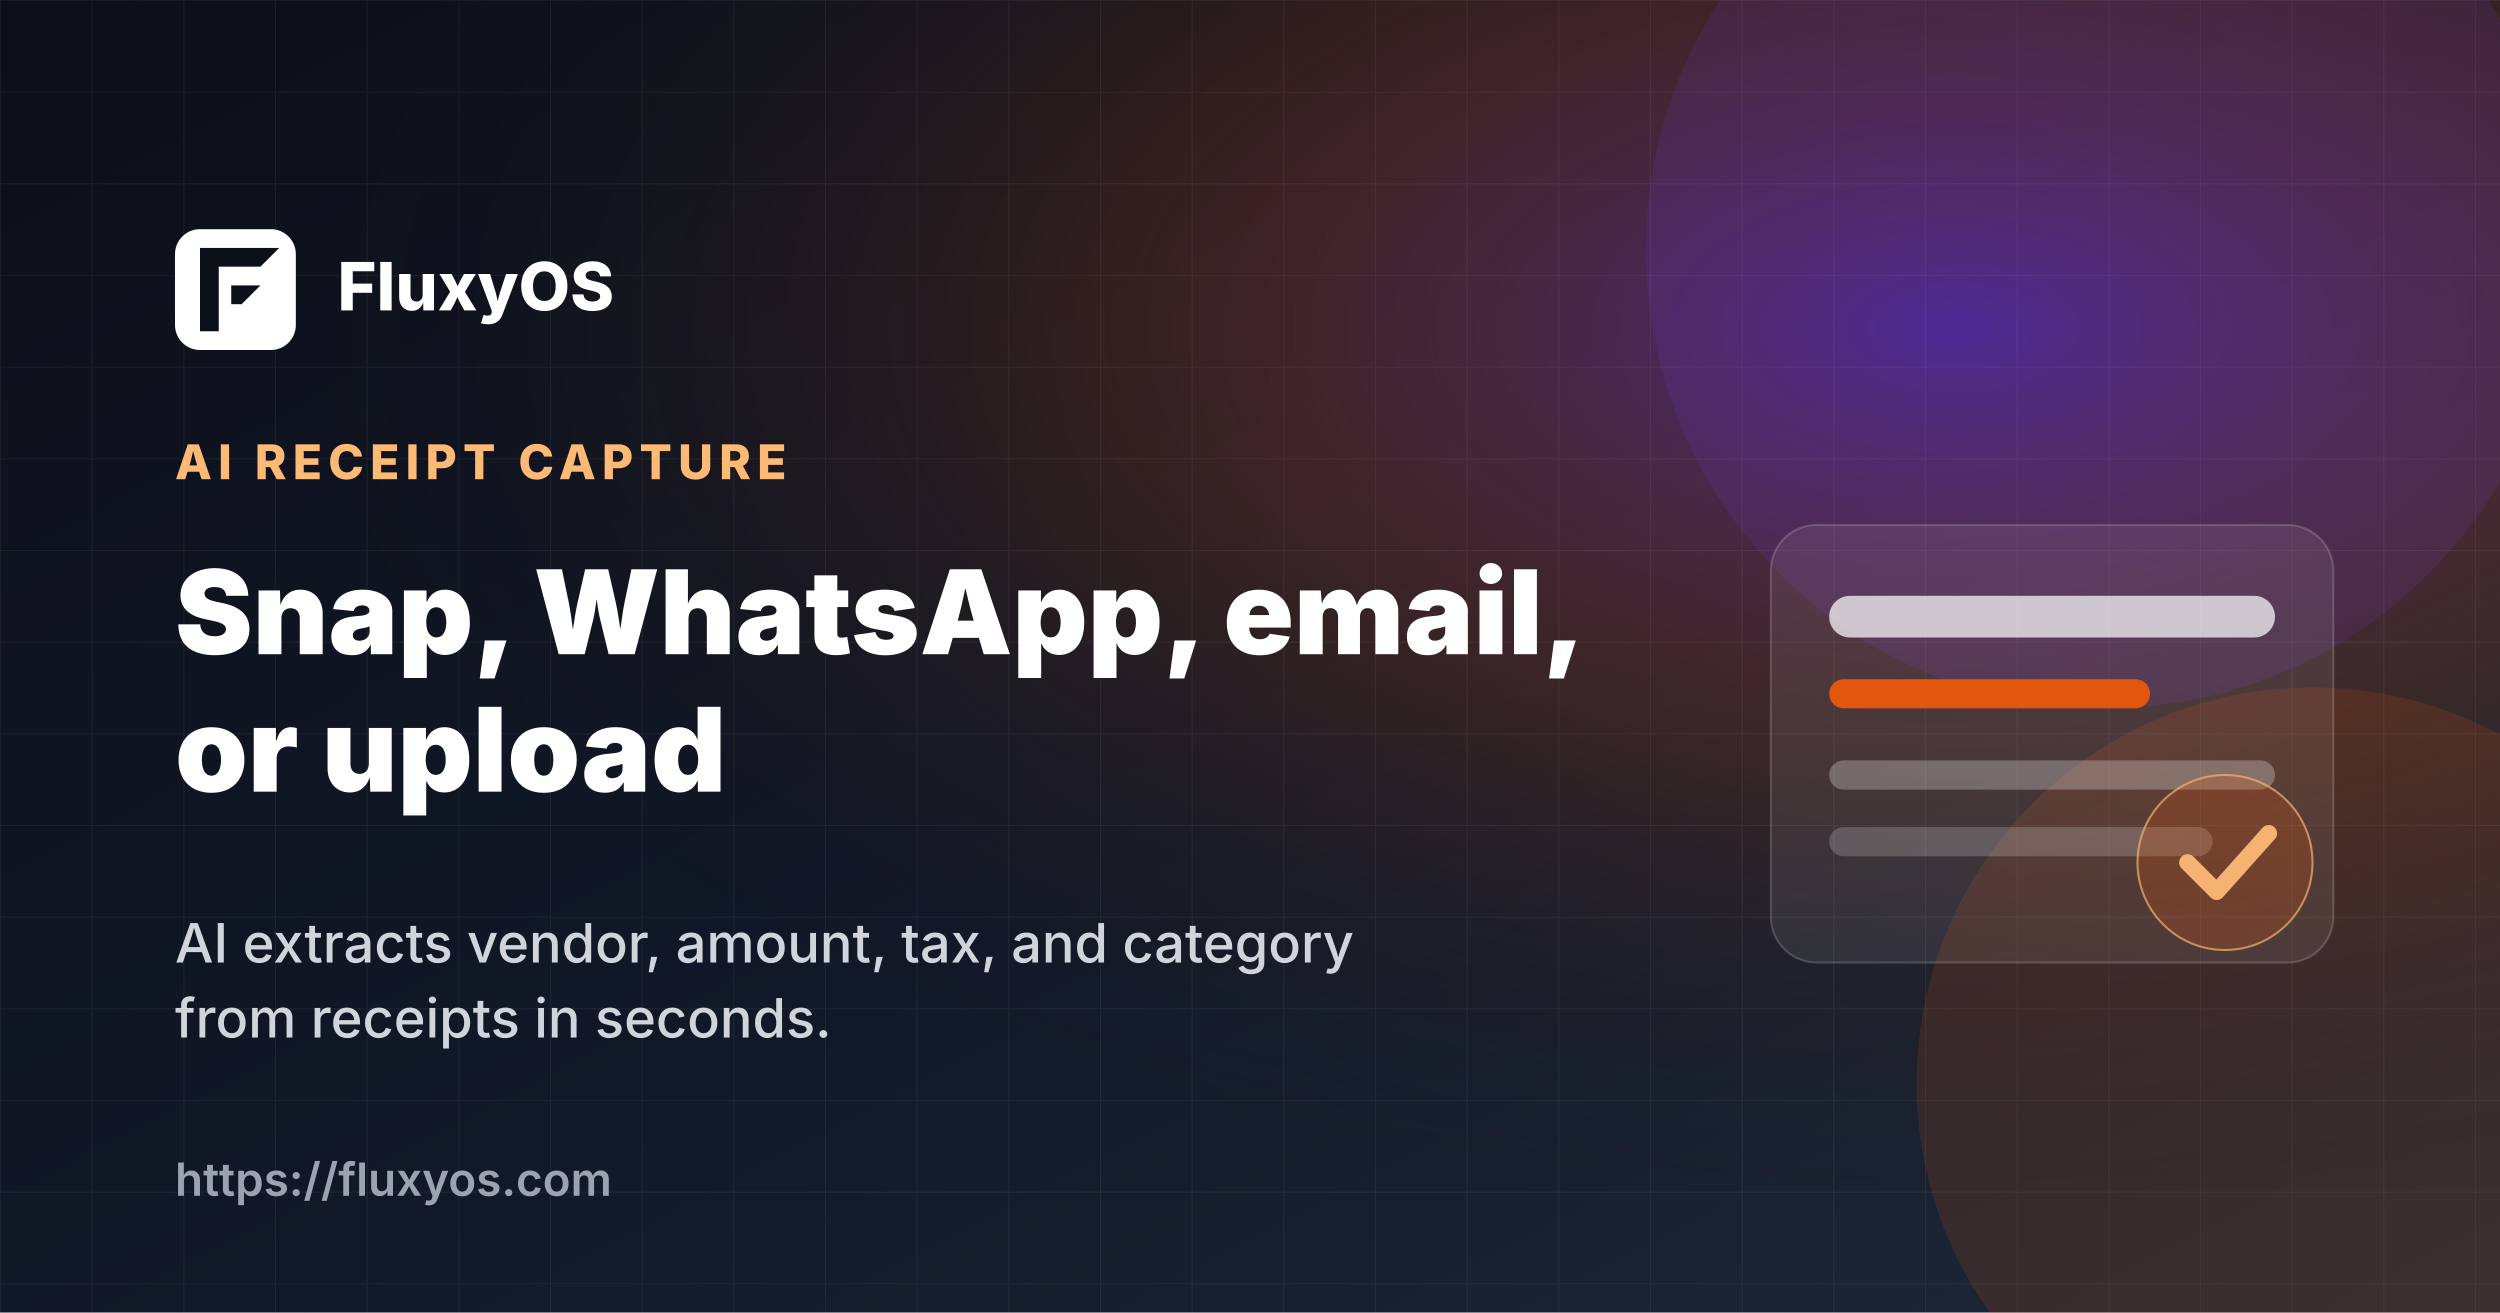
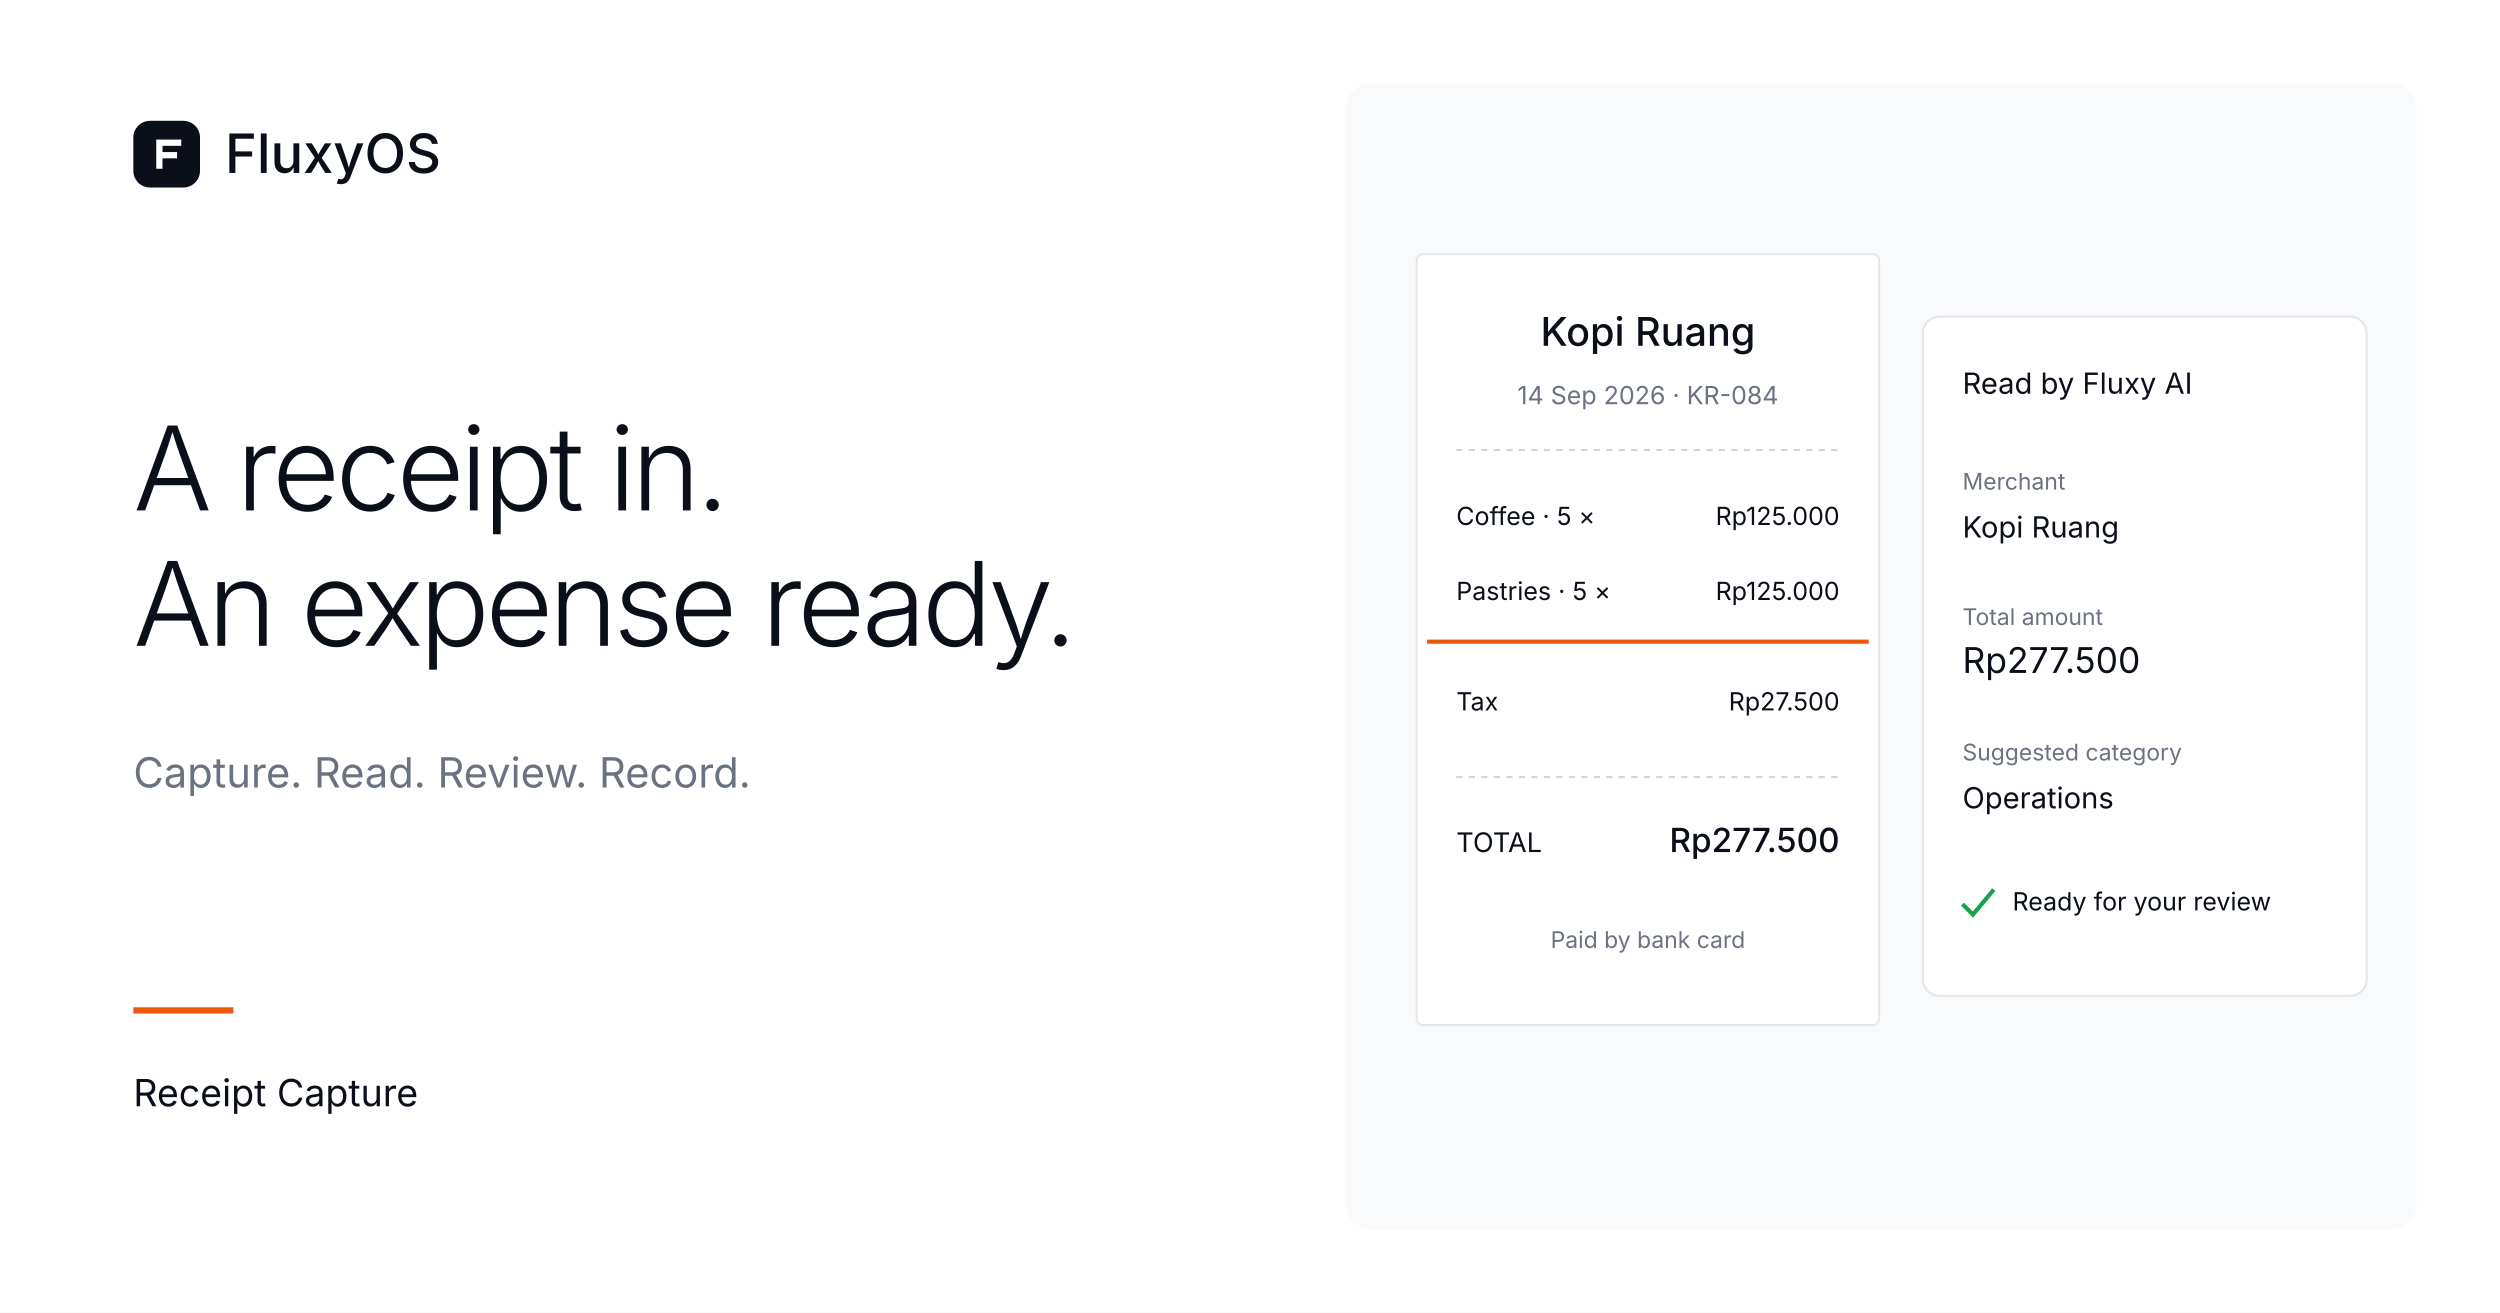
- <svg xmlns="http://www.w3.org/2000/svg" width="1200" height="630" viewBox="0 0 1200 630" role="img" aria-labelledby="title desc">
-   <defs>
-     <linearGradient id="bg" x1="0" y1="0" x2="1" y2="1">
-       <stop offset="0" stop-color="#0B0F19" />
-       <stop offset="0.55" stop-color="#111827" />
-       <stop offset="1" stop-color="#1F2937" />
-     </linearGradient>
-     <radialGradient id="glow" cx="0.78" cy="0.25" r="0.68">
-       <stop offset="0" stop-color="#7C3AED" stop-opacity="0.5" />
-       <stop offset="0.5" stop-color="#EA580C" stop-opacity="0.16" />
-       <stop offset="1" stop-color="#0B0F19" stop-opacity="0" />
-     </radialGradient>
-     <pattern id="grid" width="44" height="44" patternUnits="userSpaceOnUse">
-       <path d="M 44 0 L 0 0 0 44" fill="none" stroke="#FFFFFF" stroke-opacity="0.055" stroke-width="1" />
-     </pattern>
-   </defs>
-   <rect width="1200" height="630" fill="url(#bg)" />
-   <rect width="1200" height="630" fill="url(#glow)" />
-   <rect width="1200" height="630" fill="url(#grid)" />
-   <circle cx="1010" cy="120" r="220" fill="#7C3AED" opacity="0.12" />
-   <circle cx="1110" cy="520" r="190" fill="#EA580C" opacity="0.14" />
-   <g transform="translate(84 110)">
-     <rect x="0" y="0" width="58" height="58" rx="12" fill="#FFFFFF" />
-     <g transform="translate(2 0)">
-       <path d="M 10 9 L 48 9 L 39 18 L 19 18 L 19 49 L 10 49 Z" fill="#0B0F19" />
-       <path d="M 25 27 L 39 27 L 30 36 L 25 36 Z" fill="#0B0F19" />
-     </g>
-     <text x="78" y="39" fill="#FFFFFF" font-family="Inter, Arial, sans-serif" font-size="32" font-weight="800" letter-spacing="0">FluxyOS</text>
+ <svg xmlns="http://www.w3.org/2000/svg" width="1200" height="630" viewBox="0 0 1200 630">
+   <rect width="1200" height="630" fill="#fff" />
+   <rect x="646" y="40" width="514" height="550" rx="12" fill="#f9fafb" />
+   <g font-family="Inter, Arial, sans-serif" fill="#0b0f19">
+     <rect x="64" y="58" width="32" height="32" rx="8" fill="#0b0f19" />
+     <path d="M75 81V67h12v3h-9v3h7v3h-7v5" fill="#fff" />
+     <text x="108" y="83" font-size="26" font-weight="500">FluxyOS</text>
+     <text x="64" y="245" font-size="56" font-weight="300" letter-spacing="-2">A receipt in.</text>
+     <text x="64" y="310" font-size="56" font-weight="300" letter-spacing="-2">An expense ready.</text>
+     <text x="64" y="378" font-size="20" fill="#6b7280">Capture. Read. Review. Record.</text>
+     <path d="M64 485h48" stroke="#ea580c" stroke-width="3" />
+     <text x="64" y="531" font-size="18">Receipt Capture</text>
+     <rect x="680" y="122" width="222" height="370" rx="3" fill="#fff" stroke="#e5e7eb" />
+     <text x="791" y="166" text-anchor="middle" font-size="19" font-weight="500">Kopi Ruang</text>
+     <text x="791" y="194" text-anchor="middle" font-size="12" fill="#6b7280">14 Sep 2026 · KR-084</text>
+     <path d="M699 216h184M699 373h184" stroke="#d1d5db" stroke-dasharray="3 3" />
+     <text x="699" y="252" font-size="12">Coffee · 5 ×</text>
+     <text x="883" y="252" text-anchor="end" font-size="12">Rp125.000</text>
+     <text x="699" y="288" font-size="12">Pastries · 5 ×</text>
+     <text x="883" y="288" text-anchor="end" font-size="12">Rp125.000</text>
+     <text x="699" y="341" font-size="12">Tax</text>
+     <text x="883" y="341" text-anchor="end" font-size="12">Rp27.500</text>
+     <text x="699" y="409" font-size="13">TOTAL</text>
+     <text x="883" y="409" text-anchor="end" font-size="16" font-weight="500">Rp277.500</text>
+     <text x="791" y="455" text-anchor="middle" font-size="11" fill="#6b7280">Paid by bank card</text>
+     <path d="M685 308h212" stroke="#ea580c" stroke-width="2" />
+     <rect x="923" y="152" width="213" height="326" rx="8" fill="#fff" stroke="#e5e7eb" />
+     <text x="942" y="189" font-size="14">Read by Fluxy AI</text>
+     <text x="942" y="235" font-size="11" fill="#6b7280">Merchant</text>
+     <text x="942" y="258" font-size="14">Kopi Ruang</text>
+     <text x="942" y="300" font-size="11" fill="#6b7280">Total amount</text>
+     <text x="942" y="323" font-size="17">Rp277.500</text>
+     <text x="942" y="365" font-size="11" fill="#6b7280">Suggested category</text>
+     <text x="942" y="388" font-size="14">Operations</text>
+     <path d="m942 434 5 5 10-12" stroke="#16a34a" stroke-width="2" fill="none" />
+     <text x="966" y="437" font-size="12">Ready for your review</text>
  </g>
-   <g transform="translate(84 230)">
-     <text x="0" y="0" fill="#FDBA74" font-family="Inter, Arial, sans-serif" font-size="23" font-weight="800" letter-spacing="3">AI RECEIPT CAPTURE</text>
-     <text x="0" y="84" fill="#FFFFFF" font-family="Inter, Arial, sans-serif" font-size="56" font-weight="850" letter-spacing="0">Snap, WhatsApp, email,</text>
-     <text x="0" y="150" fill="#FFFFFF" font-family="Inter, Arial, sans-serif" font-size="56" font-weight="850" letter-spacing="0">or upload</text>
-     <text x="0" y="232" fill="#D1D5DB" font-family="Inter, Arial, sans-serif" font-size="26" font-weight="500" letter-spacing="0">AI extracts vendor, amount, tax, and category</text>
-     <text x="0" y="268" fill="#D1D5DB" font-family="Inter, Arial, sans-serif" font-size="26" font-weight="500" letter-spacing="0">from receipts in seconds.</text>
-   </g>
-   <g transform="translate(850 252)" opacity="0.95">
-     <rect x="0" y="0" width="270" height="210" rx="22" fill="#FFFFFF" fill-opacity="0.08" stroke="#FFFFFF" stroke-opacity="0.18" />
-     <rect x="28" y="34" width="214" height="20" rx="10" fill="#FFFFFF" fill-opacity="0.75" />
-     <rect x="28" y="74" width="154" height="14" rx="7" fill="#EA580C" />
-     <rect x="28" y="113" width="214" height="14" rx="7" fill="#FFFFFF" fill-opacity="0.28" />
-     <rect x="28" y="145" width="184" height="14" rx="7" fill="#FFFFFF" fill-opacity="0.2" />
-     <circle cx="218" cy="162" r="42" fill="#EA580C" fill-opacity="0.22" stroke="#FDBA74" stroke-opacity="0.7" />
-     <path d="M200 162 L214 176 L239 148" fill="none" stroke="#FDBA74" stroke-width="8" stroke-linecap="round" stroke-linejoin="round" />
-   </g>
-   <text x="84" y="574" fill="#9CA3AF" font-family="Inter, Arial, sans-serif" font-size="22" font-weight="600" letter-spacing="0">https://fluxyos.com</text>
</svg>
